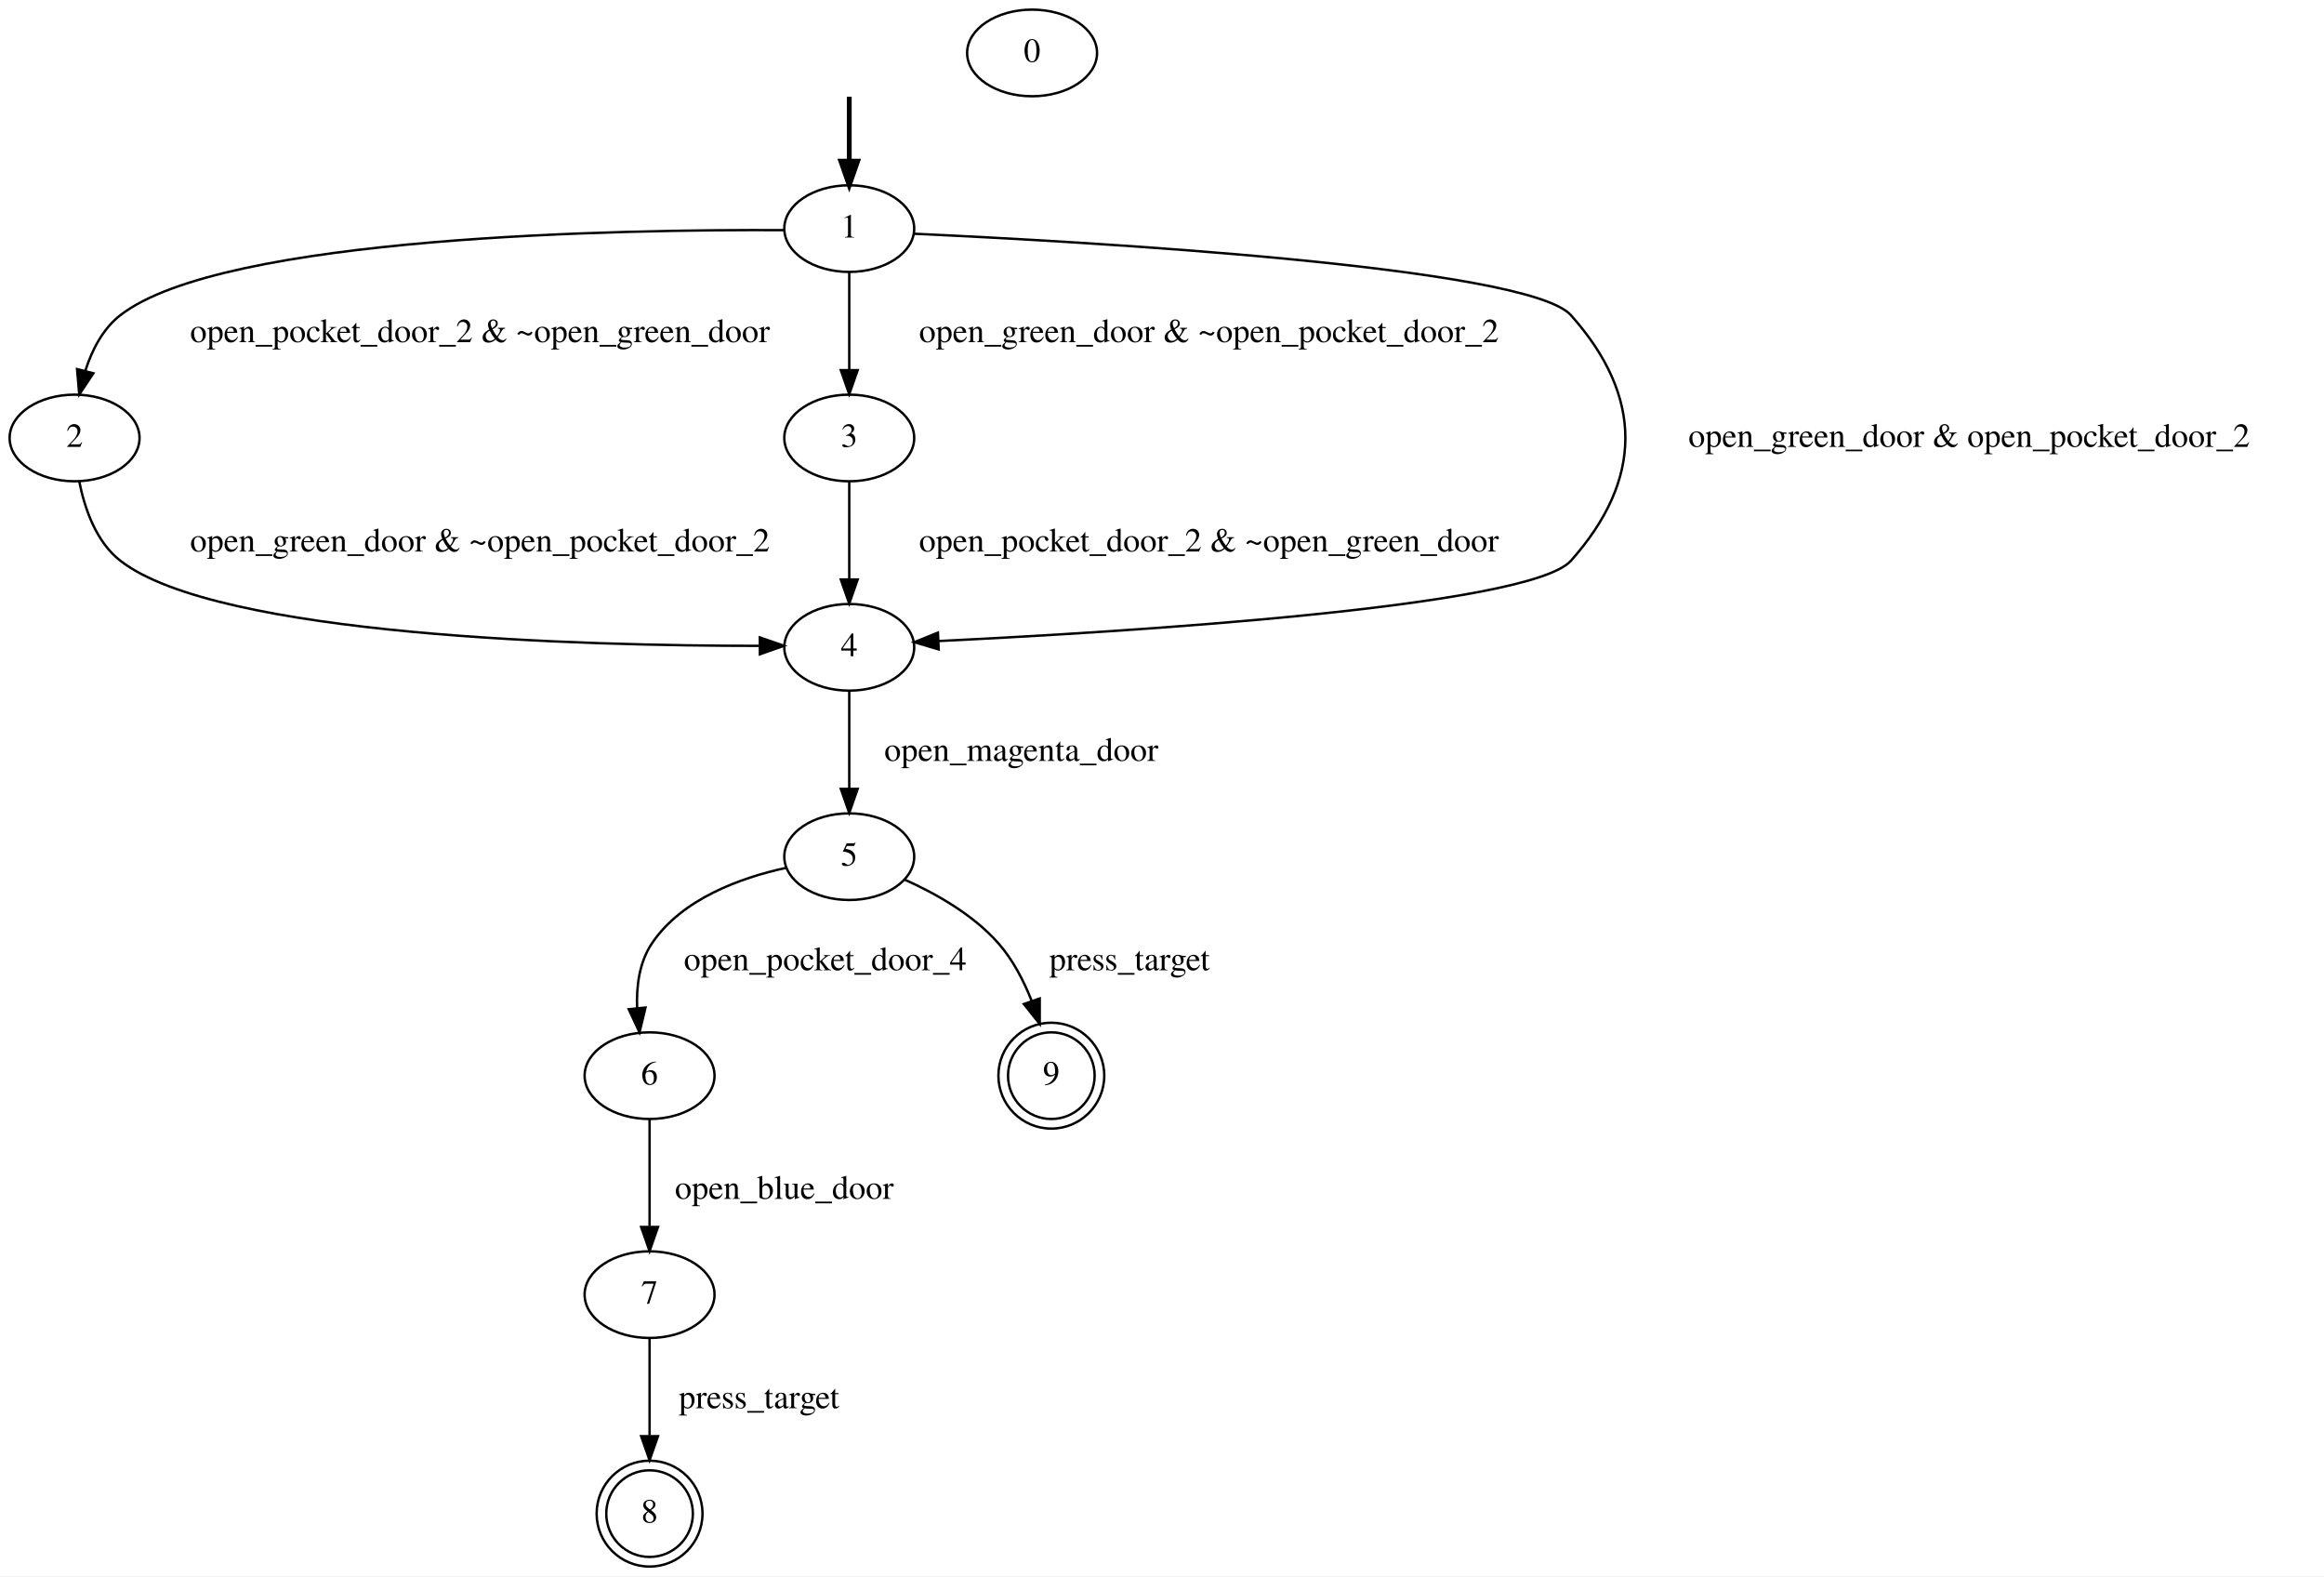
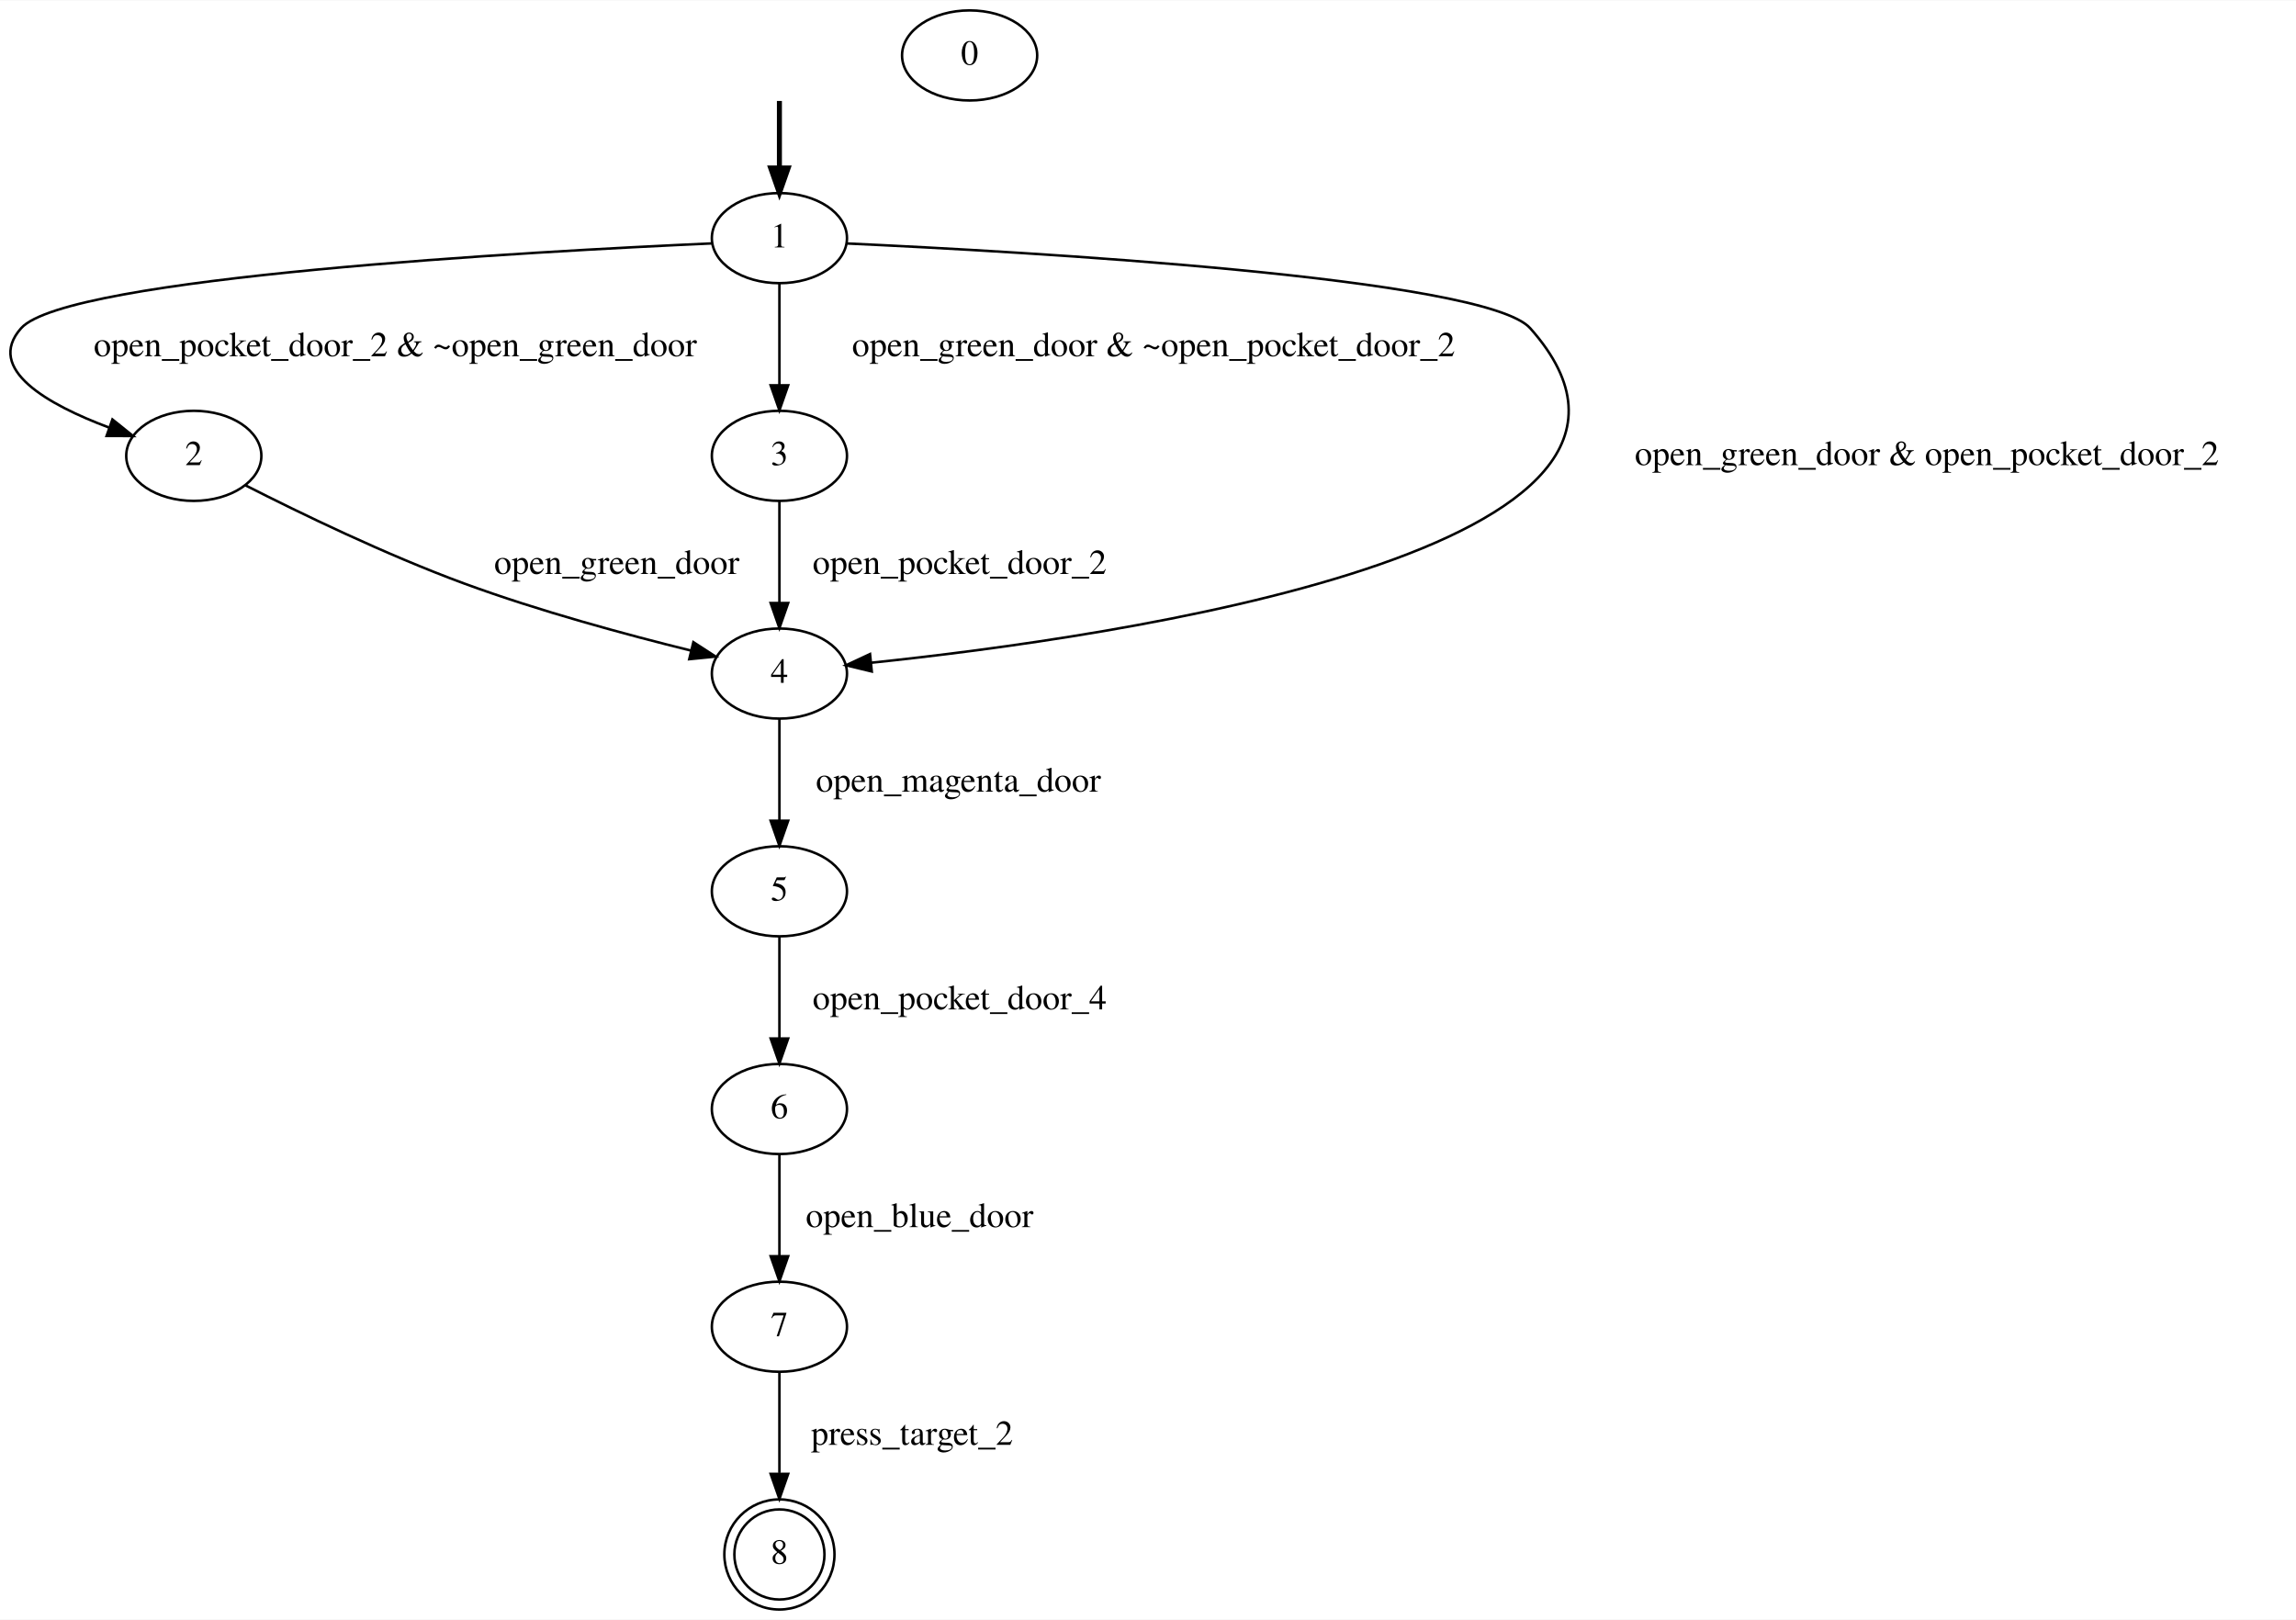
- <svg xmlns="http://www.w3.org/2000/svg" width="966pt" height="655pt" viewBox="0.00 0.00 966.00 655.00">
-   <g id="graph0" class="graph" transform="scale(1 1) rotate(0) translate(4 651)">
-     <polygon fill="white" stroke="transparent" points="-4,4 -4,-651 962,-651 962,4 -4,4" />
+ <svg xmlns="http://www.w3.org/2000/svg" width="917pt" height="647pt" viewBox="0.00 0.00 917.44 647.00">
+   <g id="graph0" class="graph" transform="scale(1 1) rotate(0) translate(4 643)">
+     <polygon fill="white" stroke="transparent" points="-4,4 -4,-643 913.44,-643 913.44,4 -4,4" />
    <g id="node1" class="node">
</g>
    <g id="node3" class="node">
-       <ellipse fill="none" stroke="black" cx="349" cy="-556" rx="27" ry="18" />
-       <text text-anchor="middle" x="349" y="-552.3" font-family="Times,serif" font-size="14.00">1</text>
+       <ellipse fill="none" stroke="black" cx="307.44" cy="-548" rx="27" ry="18" />
+       <text text-anchor="middle" x="307.44" y="-544.3" font-family="Times,serif" font-size="14.00">1</text>
    </g>
    <g id="edge1" class="edge">
-       <path fill="none" stroke="black" stroke-width="2" d="M349,-610.81C349,-602.79 349,-593.05 349,-584.07" />
-       <polygon fill="black" stroke="black" stroke-width="2" points="352.5,-584.03 349,-574.03 345.5,-584.03 352.5,-584.03" />
+       <path fill="none" stroke="black" stroke-width="2" d="M307.44,-602.81C307.44,-594.79 307.44,-585.05 307.44,-576.07" />
+       <polygon fill="black" stroke="black" stroke-width="2" points="310.94,-576.03 307.44,-566.03 303.94,-576.03 310.94,-576.03" />
    </g>
    <g id="node2" class="node">
-       <ellipse fill="none" stroke="black" cx="425" cy="-629" rx="27" ry="18" />
-       <text text-anchor="middle" x="425" y="-625.3" font-family="Times,serif" font-size="14.00">0</text>
+       <ellipse fill="none" stroke="black" cx="383.44" cy="-621" rx="27" ry="18" />
+       <text text-anchor="middle" x="383.44" y="-617.3" font-family="Times,serif" font-size="14.00">0</text>
    </g>
    <g id="node4" class="node">
-       <ellipse fill="none" stroke="black" cx="27" cy="-469" rx="27" ry="18" />
-       <text text-anchor="middle" x="27" y="-465.3" font-family="Times,serif" font-size="14.00">2</text>
+       <ellipse fill="none" stroke="black" cx="73.44" cy="-461" rx="27" ry="18" />
+       <text text-anchor="middle" x="73.44" y="-457.3" font-family="Times,serif" font-size="14.00">2</text>
+     </g>
+     <g id="edge6" class="edge">
+       <path fill="none" stroke="black" d="M280.39,-545.89C209.53,-542.72 22.67,-532.46 4.44,-512 -10.18,-495.59 15.39,-481.39 39.44,-472.36" />
+       <polygon fill="black" stroke="black" points="40.92,-475.55 49.18,-468.93 38.59,-468.95 40.92,-475.55" />
+       <text text-anchor="middle" x="153.94" y="-500.8" font-family="Times,serif" font-size="14.00">open_pocket_door_2 &amp; ~open_green_door</text>
+     </g>
+     <g id="node5" class="node">
+       <ellipse fill="none" stroke="black" cx="307.44" cy="-461" rx="27" ry="18" />
+       <text text-anchor="middle" x="307.44" y="-457.3" font-family="Times,serif" font-size="14.00">3</text>
+     </g>
+     <g id="edge7" class="edge">
+       <path fill="none" stroke="black" d="M307.44,-529.8C307.44,-518.16 307.44,-502.55 307.44,-489.24" />
+       <polygon fill="black" stroke="black" points="310.94,-489.18 307.44,-479.18 303.94,-489.18 310.94,-489.18" />
+       <text text-anchor="middle" x="456.94" y="-500.8" font-family="Times,serif" font-size="14.00">open_green_door &amp; ~open_pocket_door_2</text>
+     </g>
+     <g id="node6" class="node">
+       <ellipse fill="none" stroke="black" cx="307.44" cy="-374" rx="27" ry="18" />
+       <text text-anchor="middle" x="307.44" y="-370.3" font-family="Times,serif" font-size="14.00">4</text>
+     </g>
+     <g id="edge5" class="edge">
+       <path fill="none" stroke="black" d="M334.48,-545.86C404.83,-542.62 589.42,-532.24 607.44,-512 686.42,-423.27 440.34,-388.38 344.21,-378.34" />
+       <polygon fill="black" stroke="black" points="344.35,-374.83 334.05,-377.31 343.65,-381.8 344.35,-374.83" />
+       <text text-anchor="middle" x="765.94" y="-457.3" font-family="Times,serif" font-size="14.00">open_green_door &amp; open_pocket_door_2</text>
+     </g>
+     <g id="edge2" class="edge">
+       <path fill="none" stroke="black" d="M94.12,-449.2C115.55,-438.29 150.22,-421.48 181.44,-410 211.4,-398.98 246.47,-389.51 271.99,-383.21" />
+       <polygon fill="black" stroke="black" points="273.06,-386.55 281.96,-380.79 271.41,-379.75 273.06,-386.55" />
+       <text text-anchor="middle" x="242.44" y="-413.8" font-family="Times,serif" font-size="14.00">open_green_door</text>
+     </g>
+     <g id="edge4" class="edge">
+       <path fill="none" stroke="black" d="M307.44,-442.8C307.44,-431.16 307.44,-415.55 307.44,-402.24" />
+       <polygon fill="black" stroke="black" points="310.94,-402.18 307.44,-392.18 303.94,-402.18 310.94,-402.18" />
+       <text text-anchor="middle" x="379.44" y="-413.8" font-family="Times,serif" font-size="14.00">open_pocket_door_2</text>
+     </g>
+     <g id="node7" class="node">
+       <ellipse fill="none" stroke="black" cx="307.44" cy="-287" rx="27" ry="18" />
+       <text text-anchor="middle" x="307.44" y="-283.3" font-family="Times,serif" font-size="14.00">5</text>
+     </g>
+     <g id="edge3" class="edge">
+       <path fill="none" stroke="black" d="M307.44,-355.8C307.44,-344.16 307.44,-328.55 307.44,-315.24" />
+       <polygon fill="black" stroke="black" points="310.94,-315.18 307.44,-305.18 303.94,-315.18 310.94,-315.18" />
+       <text text-anchor="middle" x="378.94" y="-326.8" font-family="Times,serif" font-size="14.00">open_magenta_door</text>
+     </g>
+     <g id="node8" class="node">
+       <ellipse fill="none" stroke="black" cx="307.44" cy="-200" rx="27" ry="18" />
+       <text text-anchor="middle" x="307.44" y="-196.3" font-family="Times,serif" font-size="14.00">6</text>
+     </g>
+     <g id="edge8" class="edge">
+       <path fill="none" stroke="black" d="M307.44,-268.8C307.44,-257.16 307.44,-241.55 307.44,-228.24" />
+       <polygon fill="black" stroke="black" points="310.94,-228.18 307.44,-218.18 303.94,-228.18 310.94,-228.18" />
+       <text text-anchor="middle" x="379.44" y="-239.8" font-family="Times,serif" font-size="14.00">open_pocket_door_4</text>
+     </g>
+     <g id="node9" class="node">
+       <ellipse fill="none" stroke="black" cx="307.44" cy="-113" rx="27" ry="18" />
+       <text text-anchor="middle" x="307.44" y="-109.3" font-family="Times,serif" font-size="14.00">7</text>
    </g>
    <g id="edge10" class="edge">
-       <path fill="none" stroke="black" d="M321.85,-555.36C255.72,-555.7 88.63,-553.17 46,-520 38.73,-514.34 34.24,-505.56 31.47,-496.93" />
-       <polygon fill="black" stroke="black" points="34.81,-495.88 28.94,-487.06 28.03,-497.62 34.81,-495.88" />
-       <text text-anchor="middle" x="195.5" y="-508.8" font-family="Times,serif" font-size="14.00">open_pocket_door_2 &amp; ~open_green_door</text>
+       <path fill="none" stroke="black" d="M307.44,-181.8C307.44,-170.16 307.44,-154.55 307.44,-141.24" />
+       <polygon fill="black" stroke="black" points="310.94,-141.18 307.44,-131.18 303.94,-141.18 310.94,-141.18" />
+       <text text-anchor="middle" x="363.44" y="-152.8" font-family="Times,serif" font-size="14.00">open_blue_door</text>
    </g>
-     <g id="node5" class="node">
-       <ellipse fill="none" stroke="black" cx="349" cy="-469" rx="27" ry="18" />
-       <text text-anchor="middle" x="349" y="-465.3" font-family="Times,serif" font-size="14.00">3</text>
-     </g>
-     <g id="edge7" class="edge">
-       <path fill="none" stroke="black" d="M349,-537.8C349,-526.16 349,-510.55 349,-497.24" />
-       <polygon fill="black" stroke="black" points="352.5,-497.18 349,-487.18 345.5,-497.18 352.5,-497.18" />
-       <text text-anchor="middle" x="498.5" y="-508.8" font-family="Times,serif" font-size="14.00">open_green_door &amp; ~open_pocket_door_2</text>
-     </g>
-     <g id="node6" class="node">
-       <ellipse fill="none" stroke="black" cx="349" cy="-382" rx="27" ry="18" />
-       <text text-anchor="middle" x="349" y="-378.3" font-family="Times,serif" font-size="14.00">4</text>
-     </g>
-     <g id="edge8" class="edge">
-       <path fill="none" stroke="black" d="M376.04,-553.86C446.39,-550.62 630.98,-540.24 649,-520 679.14,-486.14 679.14,-451.86 649,-418 631.79,-398.66 462.64,-388.33 386.18,-384.62" />
-       <polygon fill="black" stroke="black" points="386.19,-381.12 376.04,-384.14 385.86,-388.11 386.19,-381.12" />
-       <text text-anchor="middle" x="814.5" y="-465.3" font-family="Times,serif" font-size="14.00">open_green_door &amp; open_pocket_door_2</text>
-     </g>
-     <g id="edge11" class="edge">
-       <path fill="none" stroke="black" d="M28.94,-450.94C31.16,-439.78 35.89,-425.87 46,-418 86.54,-386.45 239.7,-382.62 311.47,-382.61" />
-       <polygon fill="black" stroke="black" points="311.84,-386.11 321.85,-382.64 311.86,-379.11 311.84,-386.11" />
-       <text text-anchor="middle" x="195.5" y="-421.8" font-family="Times,serif" font-size="14.00">open_green_door &amp; ~open_pocket_door_2</text>
-     </g>
-     <g id="edge2" class="edge">
-       <path fill="none" stroke="black" d="M349,-450.8C349,-439.16 349,-423.55 349,-410.24" />
-       <polygon fill="black" stroke="black" points="352.5,-410.18 349,-400.18 345.5,-410.18 352.5,-410.18" />
-       <text text-anchor="middle" x="498.5" y="-421.8" font-family="Times,serif" font-size="14.00">open_pocket_door_2 &amp; ~open_green_door</text>
-     </g>
-     <g id="node7" class="node">
-       <ellipse fill="none" stroke="black" cx="349" cy="-295" rx="27" ry="18" />
-       <text text-anchor="middle" x="349" y="-291.3" font-family="Times,serif" font-size="14.00">5</text>
-     </g>
-     <g id="edge6" class="edge">
-       <path fill="none" stroke="black" d="M349,-363.8C349,-352.16 349,-336.55 349,-323.24" />
-       <polygon fill="black" stroke="black" points="352.5,-323.18 349,-313.18 345.5,-323.18 352.5,-323.18" />
-       <text text-anchor="middle" x="420.5" y="-334.8" font-family="Times,serif" font-size="14.00">open_magenta_door</text>
-     </g>
-     <g id="node8" class="node">
-       <ellipse fill="none" stroke="black" cx="266" cy="-204" rx="27" ry="18" />
-       <text text-anchor="middle" x="266" y="-200.3" font-family="Times,serif" font-size="14.00">6</text>
-     </g>
-     <g id="edge3" class="edge">
-       <path fill="none" stroke="black" d="M322.8,-290.38C303.84,-286.25 279.46,-277.48 267,-259 261.75,-251.2 260.45,-241.23 260.83,-231.98" />
-       <polygon fill="black" stroke="black" points="264.31,-232.3 261.83,-222 257.35,-231.6 264.31,-232.3" />
-       <text text-anchor="middle" x="339" y="-247.8" font-family="Times,serif" font-size="14.00">open_pocket_door_4</text>
-     </g>
-     <g id="node11" class="node">
-       <ellipse fill="none" stroke="black" cx="433" cy="-204" rx="18" ry="18" />
-       <ellipse fill="none" stroke="black" cx="433" cy="-204" rx="22" ry="22" />
-       <text text-anchor="middle" x="433" y="-200.3" font-family="Times,serif" font-size="14.00">9</text>
-     </g>
-     <g id="edge5" class="edge">
-       <path fill="none" stroke="black" d="M372.16,-285.41C385.05,-279.63 400.55,-270.88 411,-259 417.01,-252.17 421.51,-243.49 424.82,-235.09" />
-       <polygon fill="black" stroke="black" points="428.18,-236.08 428.18,-225.49 421.58,-233.77 428.18,-236.08" />
-       <text text-anchor="middle" x="465.5" y="-247.8" font-family="Times,serif" font-size="14.00">press_target</text>
-     </g>
-     <g id="node9" class="node">
-       <ellipse fill="none" stroke="black" cx="266" cy="-113" rx="27" ry="18" />
-       <text text-anchor="middle" x="266" y="-109.3" font-family="Times,serif" font-size="14.00">7</text>
+     <g id="node10" class="node">
+       <ellipse fill="none" stroke="black" cx="307.44" cy="-22" rx="18" ry="18" />
+       <ellipse fill="none" stroke="black" cx="307.44" cy="-22" rx="22" ry="22" />
+       <text text-anchor="middle" x="307.44" y="-18.3" font-family="Times,serif" font-size="14.00">8</text>
    </g>
    <g id="edge9" class="edge">
-       <path fill="none" stroke="black" d="M266,-185.84C266,-173.28 266,-155.98 266,-141.5" />
-       <polygon fill="black" stroke="black" points="269.5,-141.11 266,-131.11 262.5,-141.11 269.5,-141.11" />
-       <text text-anchor="middle" x="322" y="-152.8" font-family="Times,serif" font-size="14.00">open_blue_door</text>
-     </g>
-     <g id="node10" class="node">
-       <ellipse fill="none" stroke="black" cx="266" cy="-22" rx="18" ry="18" />
-       <ellipse fill="none" stroke="black" cx="266" cy="-22" rx="22" ry="22" />
-       <text text-anchor="middle" x="266" y="-18.3" font-family="Times,serif" font-size="14.00">8</text>
-     </g>
-     <g id="edge4" class="edge">
-       <path fill="none" stroke="black" d="M266,-94.84C266,-83.44 266,-68.13 266,-54.58" />
-       <polygon fill="black" stroke="black" points="269.5,-54.19 266,-44.19 262.5,-54.19 269.5,-54.19" />
-       <text text-anchor="middle" x="311.5" y="-65.8" font-family="Times,serif" font-size="14.00">press_target</text>
+       <path fill="none" stroke="black" d="M307.44,-94.84C307.44,-83.44 307.44,-68.13 307.44,-54.58" />
+       <polygon fill="black" stroke="black" points="310.94,-54.19 307.44,-44.19 303.94,-54.19 310.94,-54.19" />
+       <text text-anchor="middle" x="360.44" y="-65.8" font-family="Times,serif" font-size="14.00">press_target_2</text>
    </g>
  </g>
</svg>
